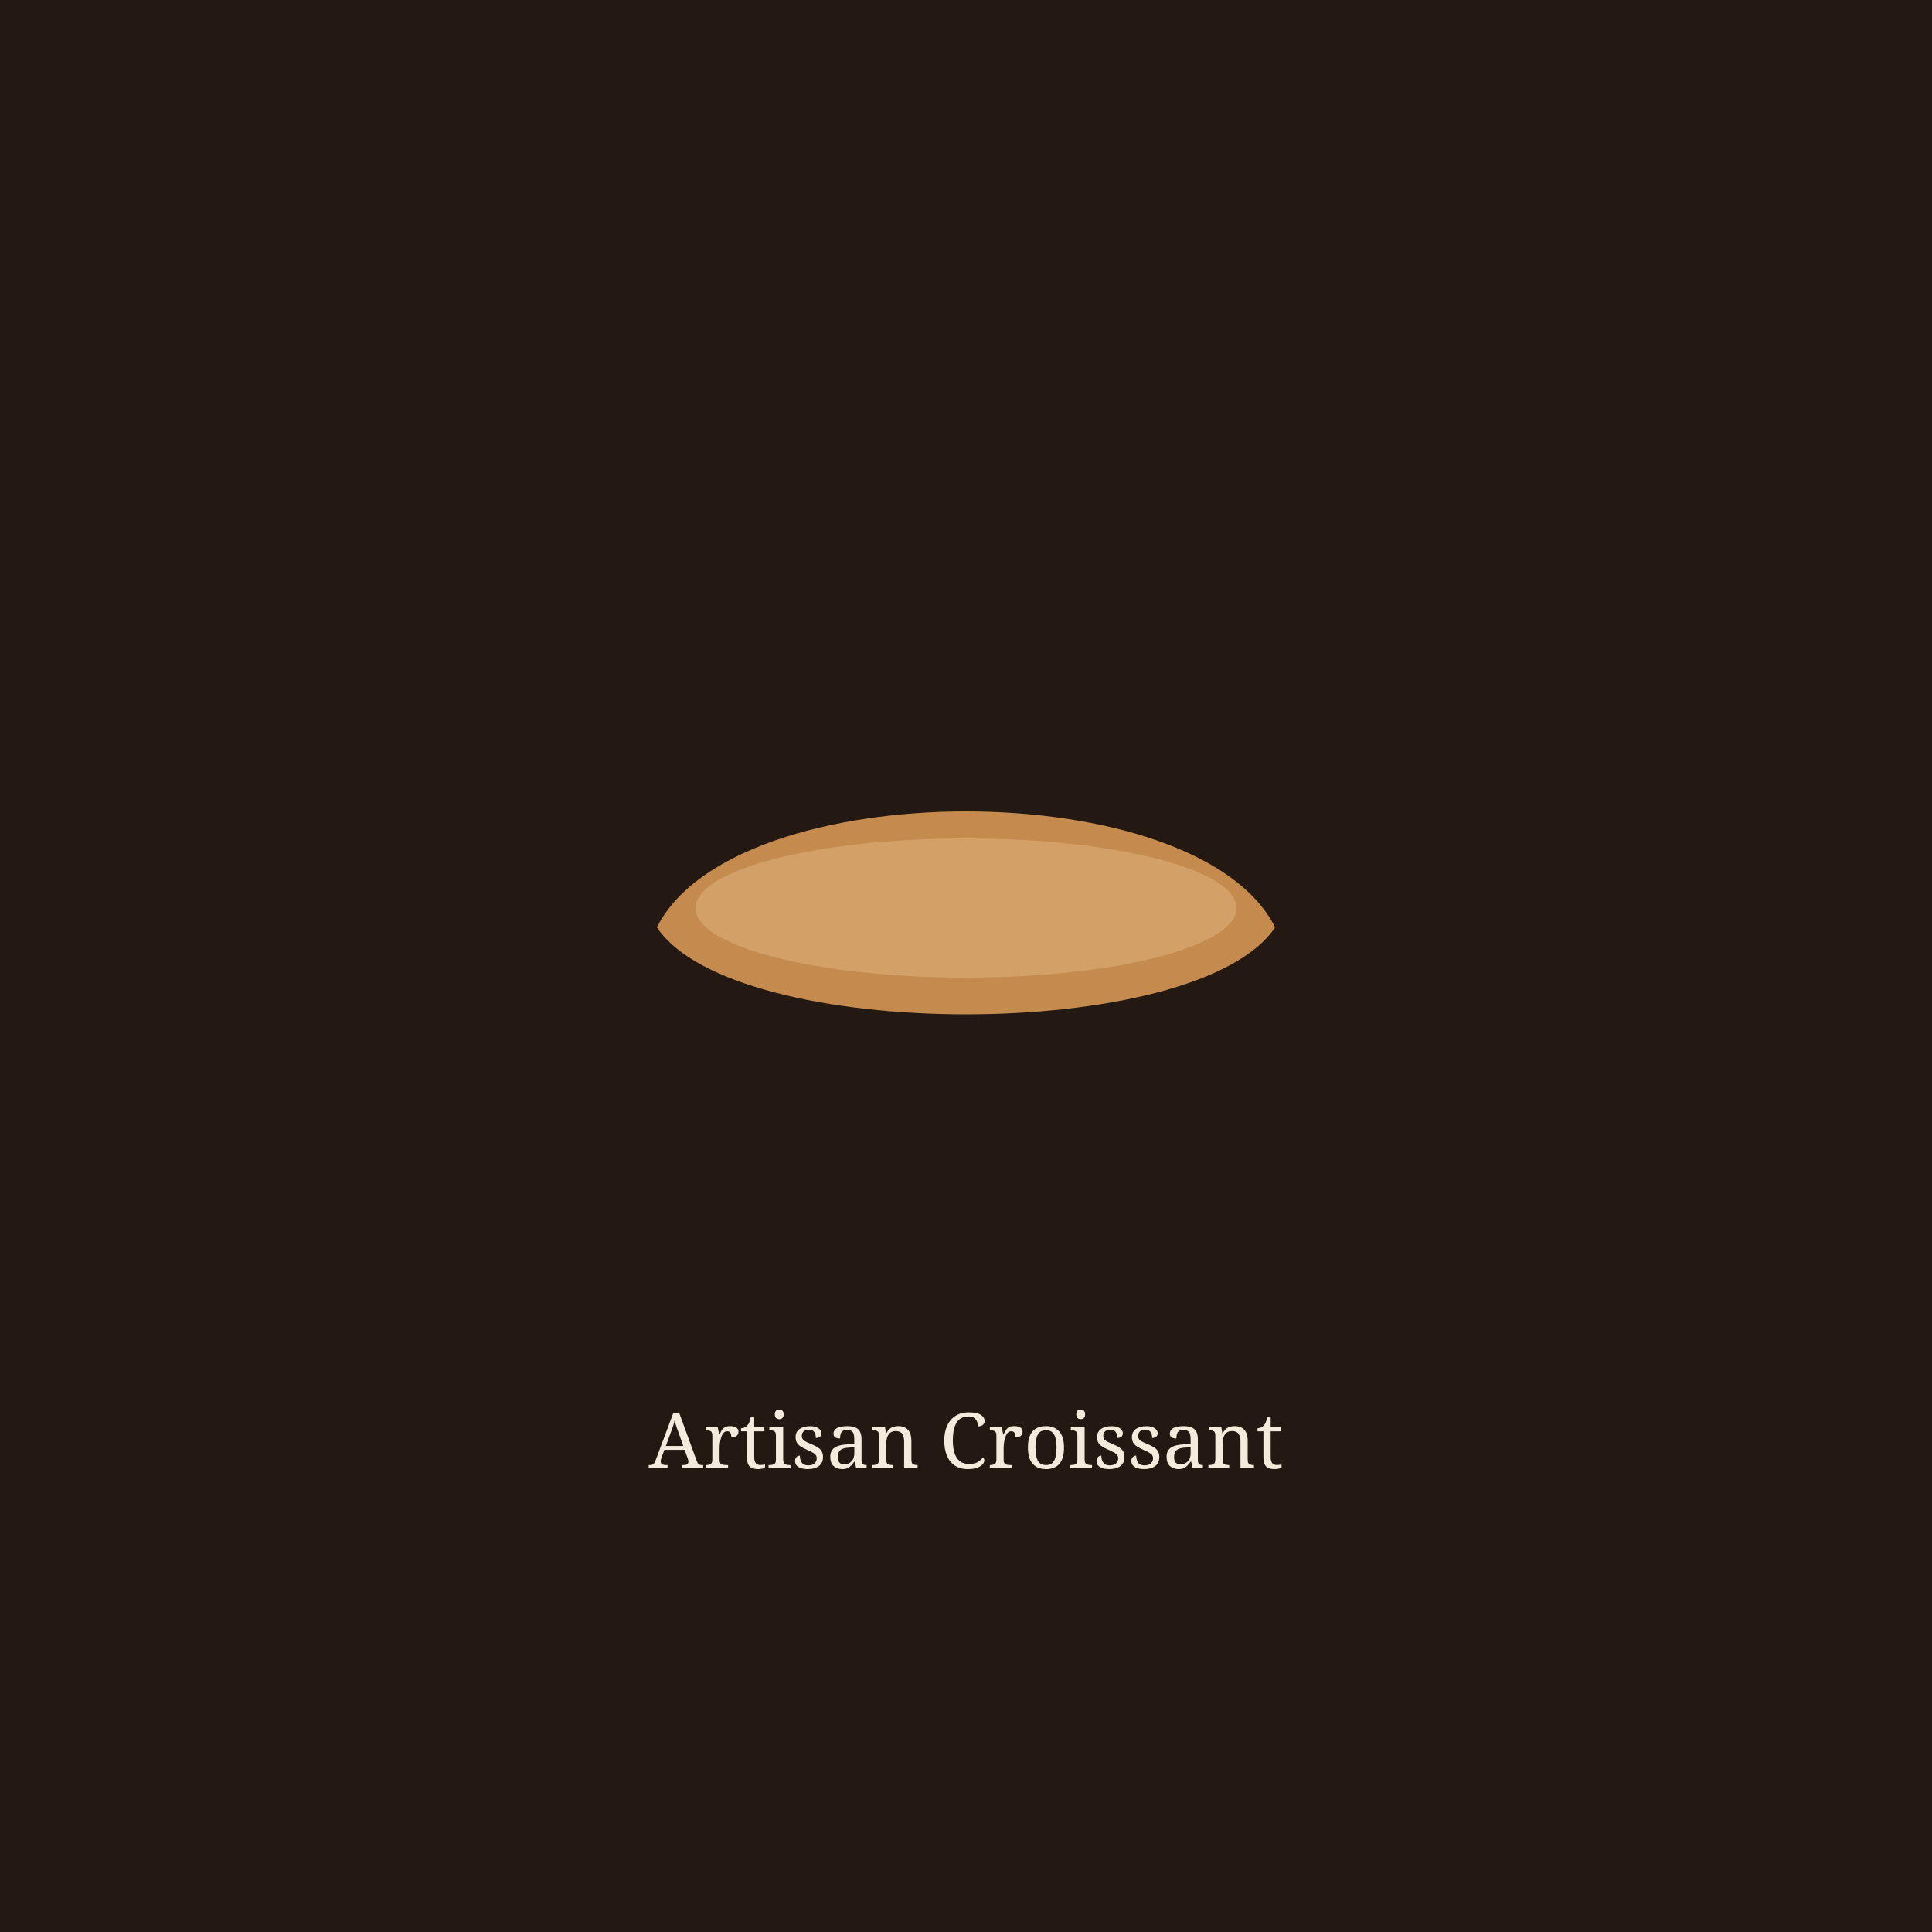
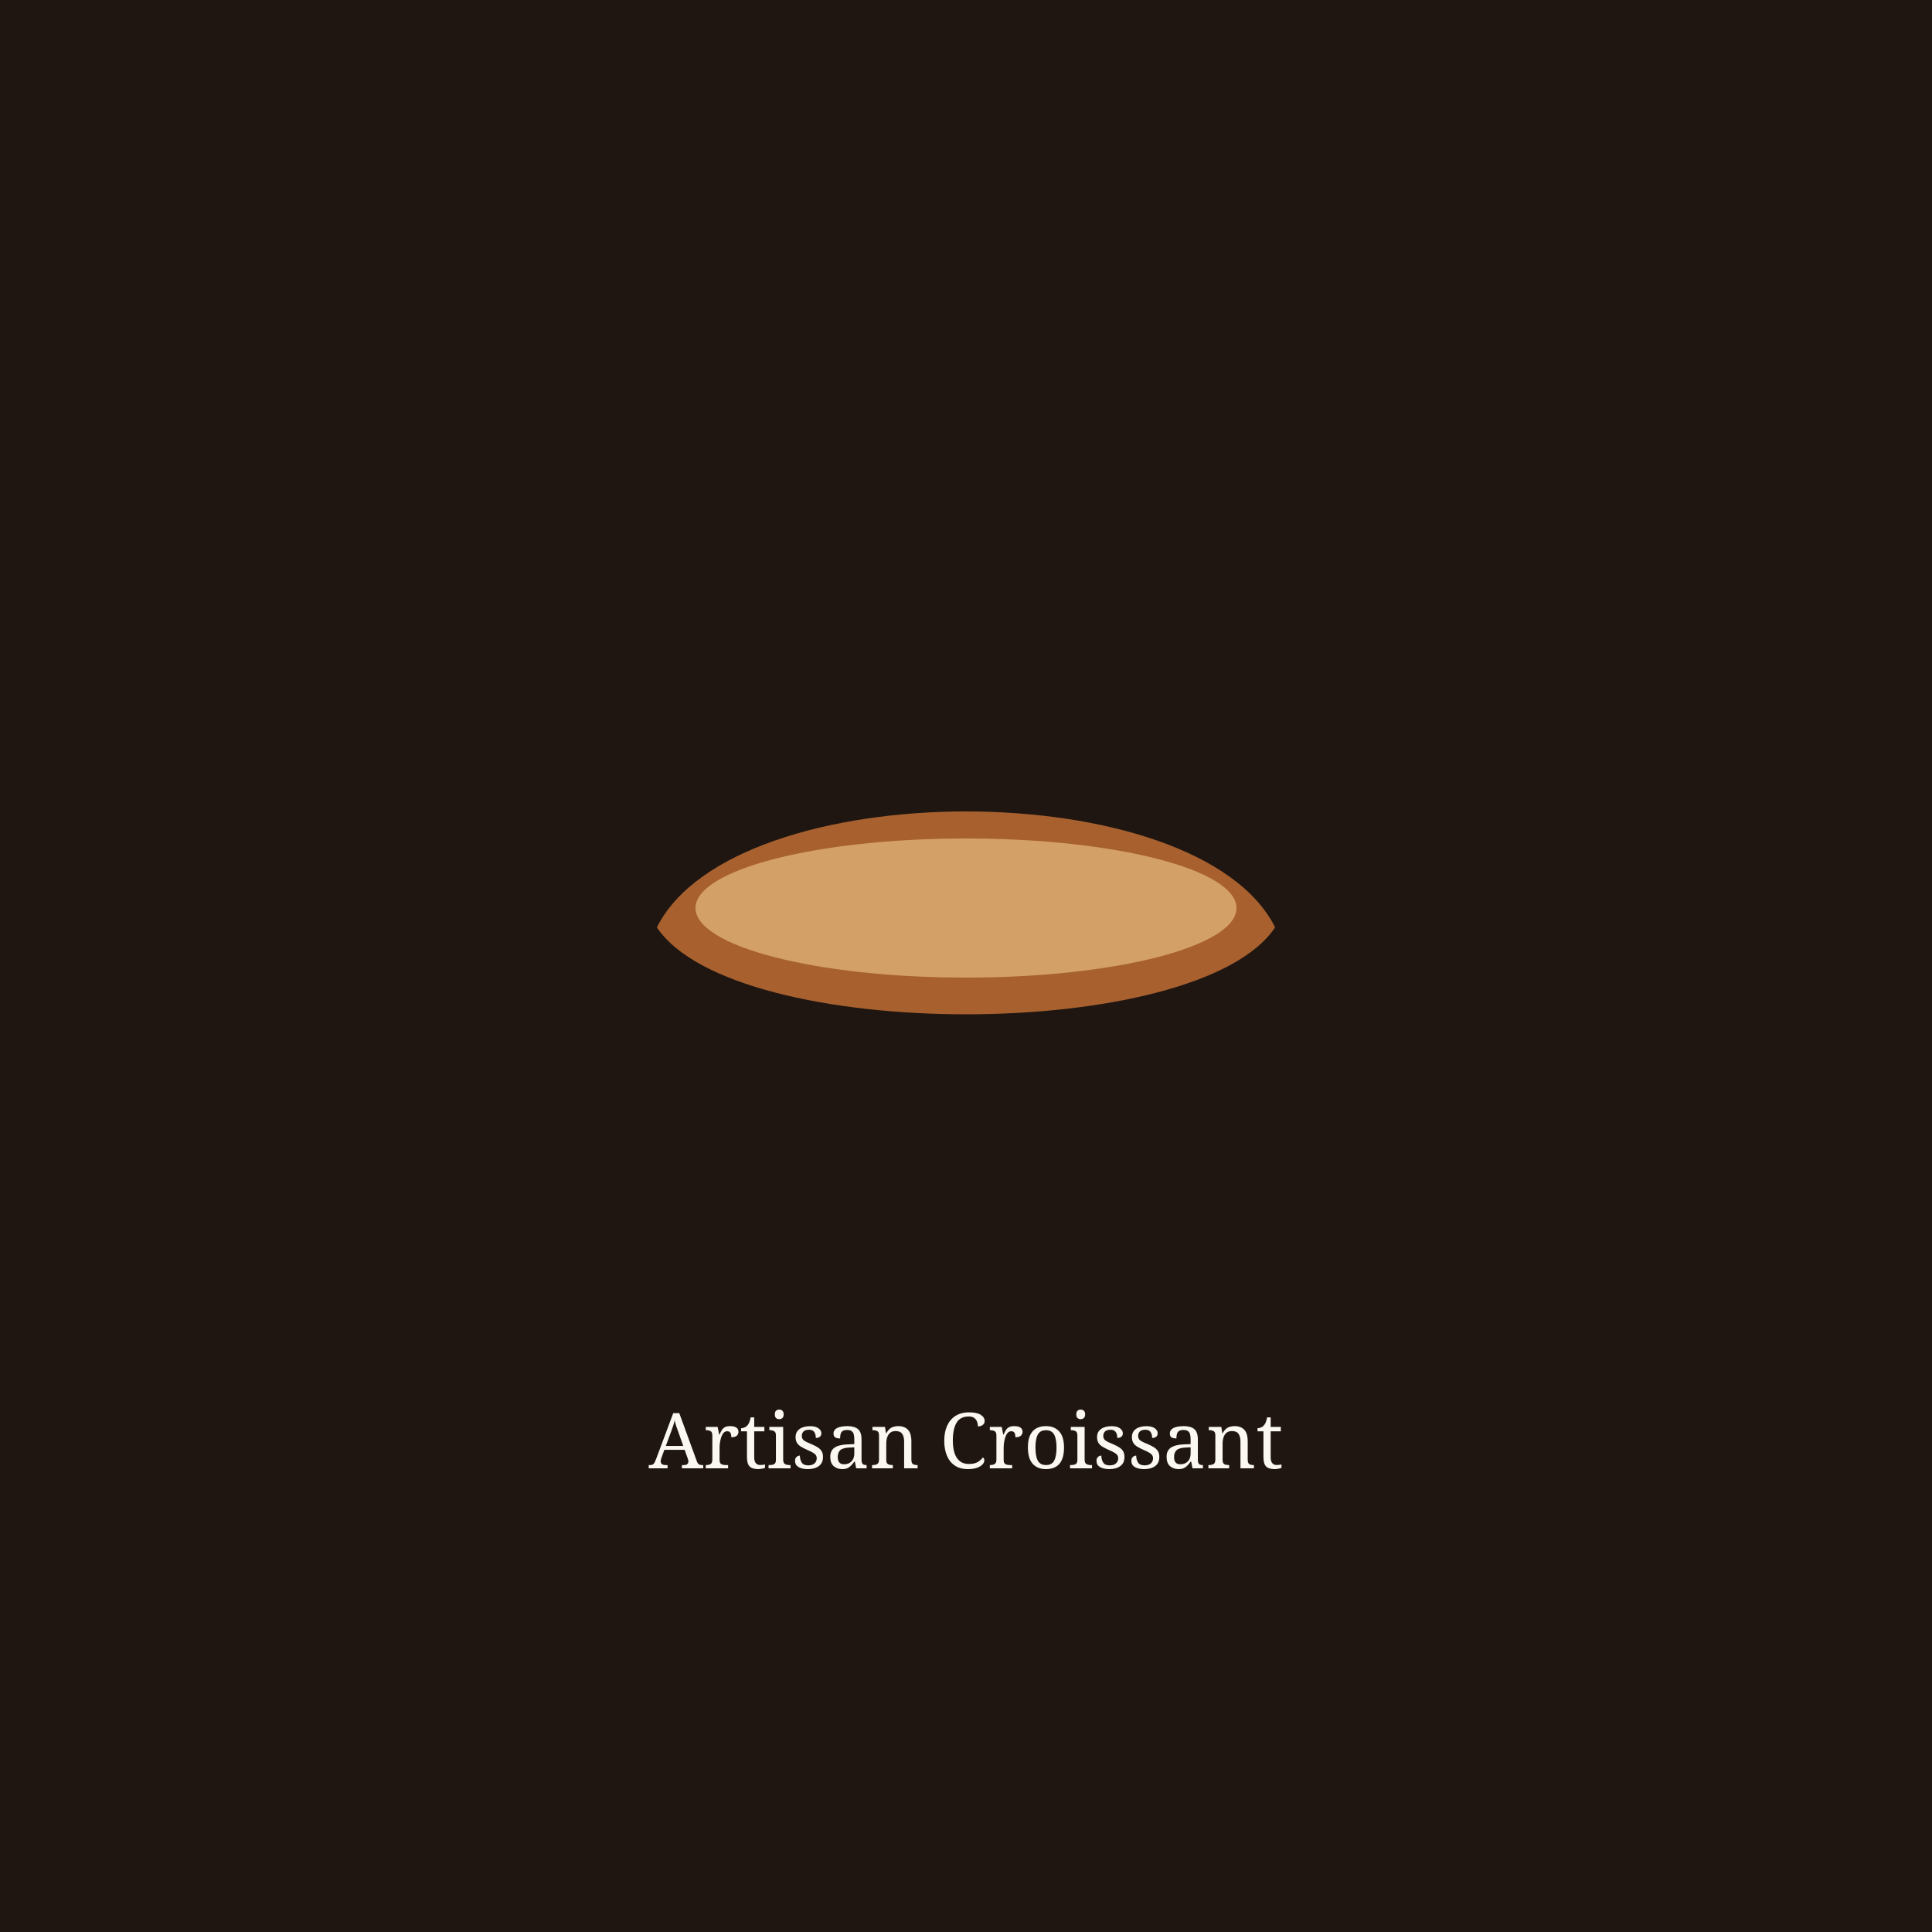
<svg xmlns="http://www.w3.org/2000/svg" viewBox="0 0 500 500" fill="none">
-   <rect width="500" height="500" fill="#241812" />
-   <path d="M170 240 c20-40 140-40 160 0 c-20 30-140 30-160 0z" fill="#C58B4E" />
+   <rect width="500" height="500" fill="#1F1612" />
+   <path d="M170 240 c20-40 140-40 160 0 c-20 30-140 30-160 0z" fill="#A8612E" />
  <ellipse cx="250" cy="235" rx="70" ry="18" fill="#D3A167" />
-   <text x="250" y="380" text-anchor="middle" font-family="'Playfair Display', serif" font-size="20" fill="#F5EBDD">Artisan Croissant</text>
+   <text x="250" y="380" text-anchor="middle" font-family="'Playfair Display', serif" font-size="20" fill="#FBF7F1">Artisan Croissant</text>
</svg>
